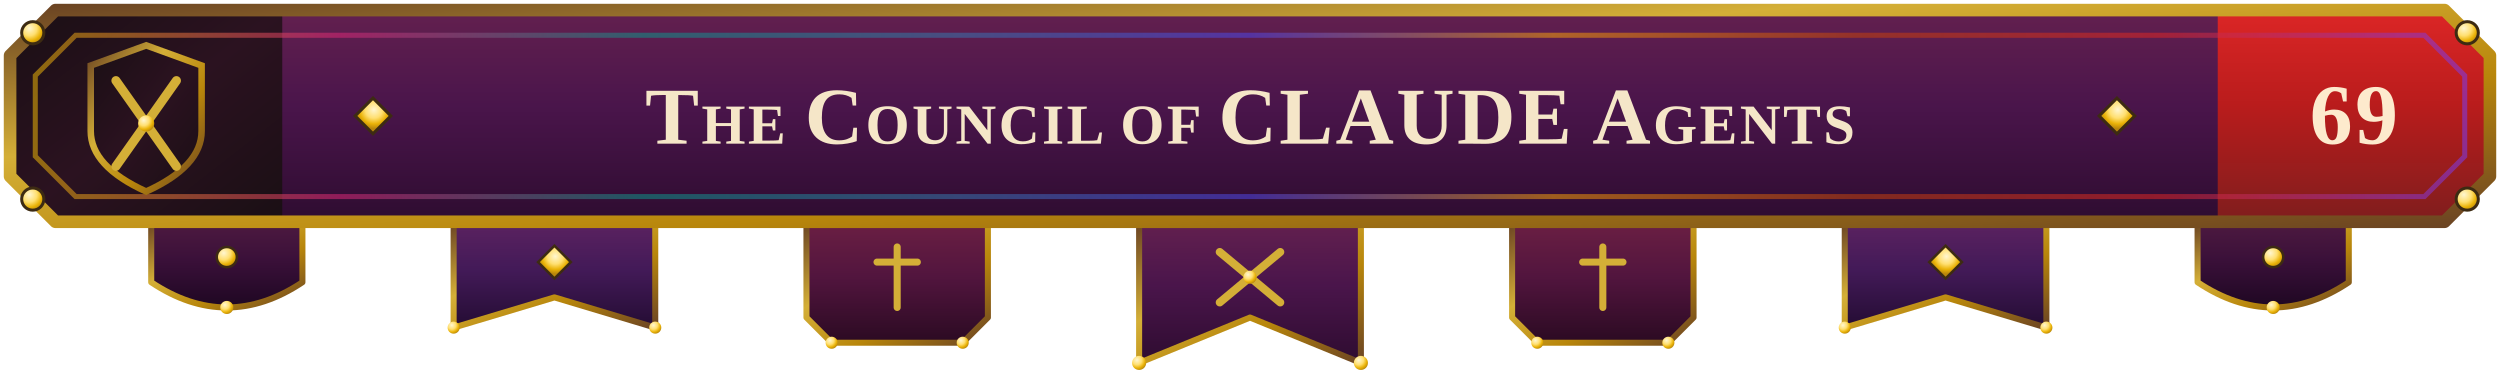
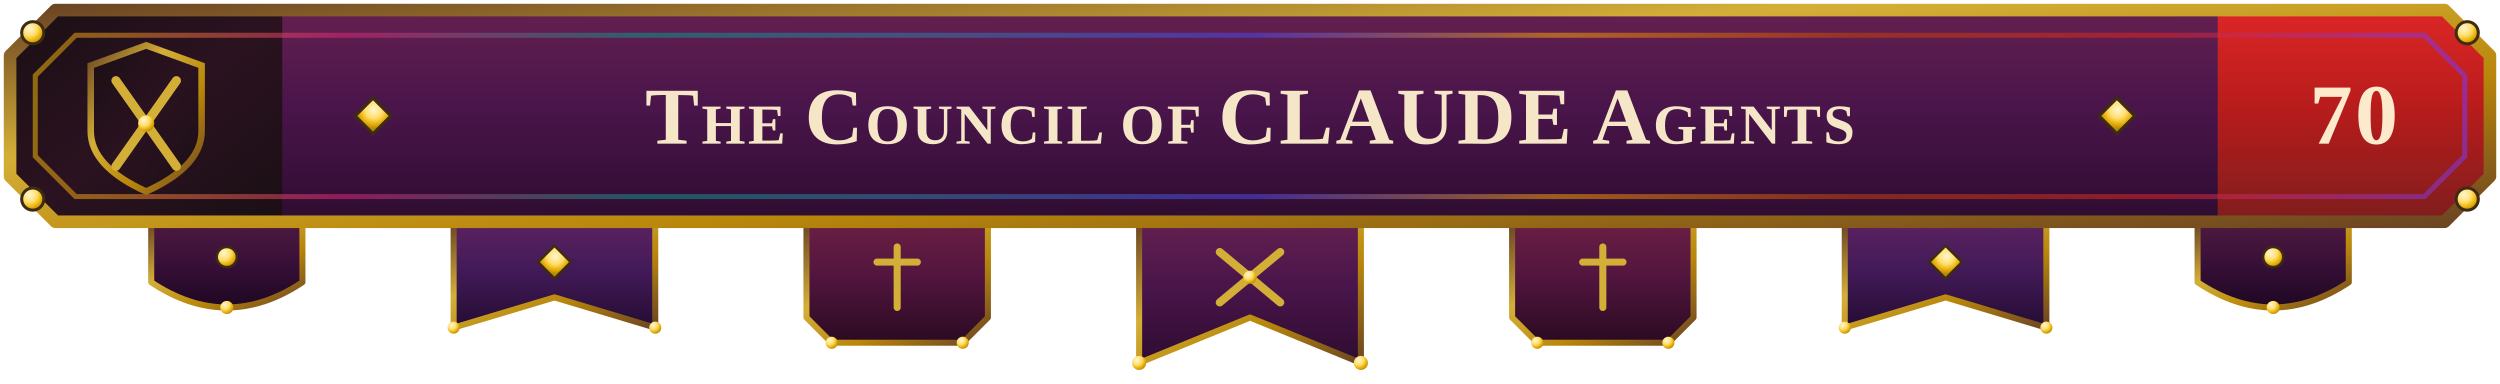
- <svg xmlns="http://www.w3.org/2000/svg" width="372" height="57" viewBox="0 0 496 76" role="img" aria-label="The Council of CLAUDE Agents: 69">
+ <svg xmlns="http://www.w3.org/2000/svg" width="372" height="57" viewBox="0 0 496 76" role="img" aria-label="The Council of CLAUDE Agents: 70">
  <defs>
    <linearGradient id="bdgBgGrad" x1="0%" y1="0%" x2="100%" y2="100%">
      <stop offset="0%" stop-color="#1a0f14" />
      <stop offset="50%" stop-color="#2b1220" />
      <stop offset="100%" stop-color="#1a0f14" />
    </linearGradient>
    <linearGradient id="bdgBronzeGrad" x1="0%" y1="0%" x2="100%" y2="100%">
      <stop offset="0%" stop-color="#6b4423" />
      <stop offset="35%" stop-color="#d4af37" />
      <stop offset="65%" stop-color="#b8860b" />
      <stop offset="100%" stop-color="#6b4423" />
    </linearGradient>
    <linearGradient id="bdgCouncilGrad" x1="0%" y1="0%" x2="100%" y2="0%">
      <stop offset="0%" stop-color="#eab308" />
      <stop offset="12.5%" stop-color="#db2777" />
      <stop offset="25%" stop-color="#0d9488" />
      <stop offset="37.5%" stop-color="#3776ab" />
      <stop offset="50%" stop-color="#4f46e5" />
      <stop offset="62.5%" stop-color="#f59e0b" />
      <stop offset="75%" stop-color="#c2410c" />
      <stop offset="87.5%" stop-color="#dc2626" />
      <stop offset="100%" stop-color="#7c3aed" />
    </linearGradient>
    <linearGradient id="bdgPlumGrad" x1="0%" y1="0%" x2="0%" y2="100%">
      <stop offset="0%" stop-color="#63204f" />
      <stop offset="45%" stop-color="#4a154b" />
      <stop offset="100%" stop-color="#2e0c30" />
    </linearGradient>
    <linearGradient id="bdgCountGrad" x1="0%" y1="0%" x2="0%" y2="100%">
      <stop offset="0%" stop-color="#dc2626" />
      <stop offset="45%" stop-color="#b91c1c" />
      <stop offset="100%" stop-color="#7f1d1d" />
    </linearGradient>
    <radialGradient id="bdgGemGrad" cx="35%" cy="30%" r="75%">
      <stop offset="0%" stop-color="#fff6d0" />
      <stop offset="45%" stop-color="#ffdf70" />
      <stop offset="75%" stop-color="#eab308" />
      <stop offset="100%" stop-color="#b8860b" />
    </radialGradient>
    <linearGradient id="penPlumDeep" x1="0%" y1="0%" x2="0%" y2="100%">
      <stop offset="0%" stop-color="#4e1a40" />
      <stop offset="45%" stop-color="#3a1039" />
      <stop offset="100%" stop-color="#1e0722" />
    </linearGradient>
    <linearGradient id="penPlumWarm" x1="0%" y1="0%" x2="0%" y2="100%">
      <stop offset="0%" stop-color="#6b1f43" />
      <stop offset="45%" stop-color="#52153e" />
      <stop offset="100%" stop-color="#2b0a22" />
    </linearGradient>
    <linearGradient id="penPlumCool" x1="0%" y1="0%" x2="0%" y2="100%">
      <stop offset="0%" stop-color="#5b2260" />
      <stop offset="45%" stop-color="#431a58" />
      <stop offset="100%" stop-color="#240c33" />
    </linearGradient>
  </defs>
  <path d="M 11 2 L 485 2 L 494 11 L 494 35 L 485 44 L 11 44 L 2 35 L 2 11 Z" fill="url(#bdgPlumGrad)" />
  <path d="M 11 2 L 56 2 L 56 44 L 11 44 L 2 35 L 2 11 Z" fill="url(#bdgBgGrad)" />
  <line x1="56" y1="3" x2="56" y2="43" stroke="url(#bdgBronzeGrad)" stroke-width="1.5" />
  <path d="M 440 2 L 485 2 L 494 11 L 494 35 L 485 44 L 440 44 Z" fill="url(#bdgCountGrad)" />
  <line x1="440" y1="3" x2="440" y2="43" stroke="url(#bdgBronzeGrad)" stroke-width="1.5" />
  <path d="M 15 7 L 481 7 L 489 15 L 489 31 L 481 39 L 15 39 L 7 31 L 7 15 Z" fill="none" stroke="url(#bdgCouncilGrad)" stroke-width="1" opacity="0.55" />
  <g stroke="url(#bdgBronzeGrad)" stroke-width="1.2" stroke-linejoin="round">
    <path d="M 30 44 L 60 44 L 60 56 Q 45 66 30 56 Z" fill="url(#penPlumDeep)" />
    <path d="M 90 44 L 130 44 L 130 65 L 110 59 L 90 65 Z" fill="url(#penPlumCool)" />
    <path d="M 160 44 L 196 44 L 196 63 L 191 68 L 165 68 L 160 63 Z" fill="url(#penPlumWarm)" />
    <path d="M 226 44 L 270 44 L 270 72 L 248 63 L 226 72 Z" fill="url(#bdgPlumGrad)" />
    <path d="M 300 44 L 336 44 L 336 63 L 331 68 L 305 68 L 300 63 Z" fill="url(#penPlumWarm)" />
    <path d="M 366 44 L 406 44 L 406 65 L 386 59 L 366 65 Z" fill="url(#penPlumCool)" />
    <path d="M 436 44 L 466 44 L 466 56 Q 451 66 436 56 Z" fill="url(#penPlumDeep)" />
  </g>
  <g fill="url(#bdgGemGrad)">
    <circle cx="45" cy="61" r="1.3" />
    <circle cx="451" cy="61" r="1.3" />
    <circle cx="90" cy="65" r="1.2" />
    <circle cx="130" cy="65" r="1.2" />
    <circle cx="366" cy="65" r="1.2" />
    <circle cx="406" cy="65" r="1.2" />
    <circle cx="165" cy="68" r="1.2" />
    <circle cx="191" cy="68" r="1.2" />
    <circle cx="305" cy="68" r="1.2" />
    <circle cx="331" cy="68" r="1.2" />
    <circle cx="226" cy="72" r="1.4" />
    <circle cx="270" cy="72" r="1.4" />
  </g>
  <g fill="url(#bdgGemGrad)" stroke="#3d2b12" stroke-width="0.5">
    <circle cx="45" cy="51" r="2" />
    <circle cx="451" cy="51" r="2" />
    <rect width="4.6" height="4.6" transform="translate(110,52) rotate(45) translate(-2.3,-2.3)" />
    <rect width="4.6" height="4.6" transform="translate(386,52) rotate(45) translate(-2.3,-2.3)" />
  </g>
  <g stroke="#d4af37" stroke-width="1.4" stroke-linecap="round">
    <line x1="178" y1="49" x2="178" y2="61" />
    <line x1="174" y1="52" x2="182" y2="52" />
    <line x1="318" y1="49" x2="318" y2="61" />
    <line x1="314" y1="52" x2="322" y2="52" />
  </g>
  <path d="M 242 50 L 254 60 M 254 50 L 242 60" stroke="#d4af37" stroke-width="1.6" stroke-linecap="round" />
  <circle cx="248" cy="55" r="1.3" fill="url(#bdgGemGrad)" />
  <path d="M 11 2 L 485 2 L 494 11 L 494 35 L 485 44 L 11 44 L 2 35 L 2 11 Z" fill="none" stroke="url(#bdgBronzeGrad)" stroke-width="2.5" stroke-linejoin="round" />
  <path d="M 29 9 L 40 13 L 40 26 Q 40 33 29 38 Q 18 33 18 26 L 18 13 Z" fill="url(#bdgBgGrad)" stroke="url(#bdgBronzeGrad)" stroke-width="1.3" />
  <path d="M 23 16 L 35 33 M 35 16 L 23 33" stroke="#d4af37" stroke-width="1.8" stroke-linecap="round" />
  <circle cx="29" cy="24.5" r="1.6" fill="url(#bdgGemGrad)" />
  <rect width="5" height="5" fill="url(#bdgGemGrad)" stroke="#3d2b12" stroke-width="0.6" transform="translate(74,23) rotate(45) translate(-2.5,-2.5)" />
  <rect width="5" height="5" fill="url(#bdgGemGrad)" stroke="#3d2b12" stroke-width="0.6" transform="translate(420,23) rotate(45) translate(-2.5,-2.5)" />
  <g fill="url(#bdgGemGrad)" stroke="#3d2b12" stroke-width="0.6">
    <circle cx="6.5" cy="6.5" r="2.2" />
    <circle cx="489.5" cy="6.5" r="2.2" />
    <circle cx="489.5" cy="39.5" r="2.2" />
    <circle cx="6.5" cy="39.5" r="2.2" />
  </g>
  <text x="248" y="28.5" text-anchor="middle" fill="#f5e6c8" font-family="Cinzel, Georgia, 'Times New Roman', serif" font-size="16" font-weight="700" letter-spacing="0.5" style="font-variant: small-caps">The Council of CLAUDE Agents</text>
-   <text x="467" y="28.5" text-anchor="middle" fill="#fdeacd" font-family="Cinzel, Georgia, 'Times New Roman', serif" font-size="17" font-weight="700" letter-spacing="0.5">69</text>
+   <text x="467" y="28.5" text-anchor="middle" fill="#fdeacd" font-family="Cinzel, Georgia, 'Times New Roman', serif" font-size="17" font-weight="700" letter-spacing="0.5">70</text>
</svg>
